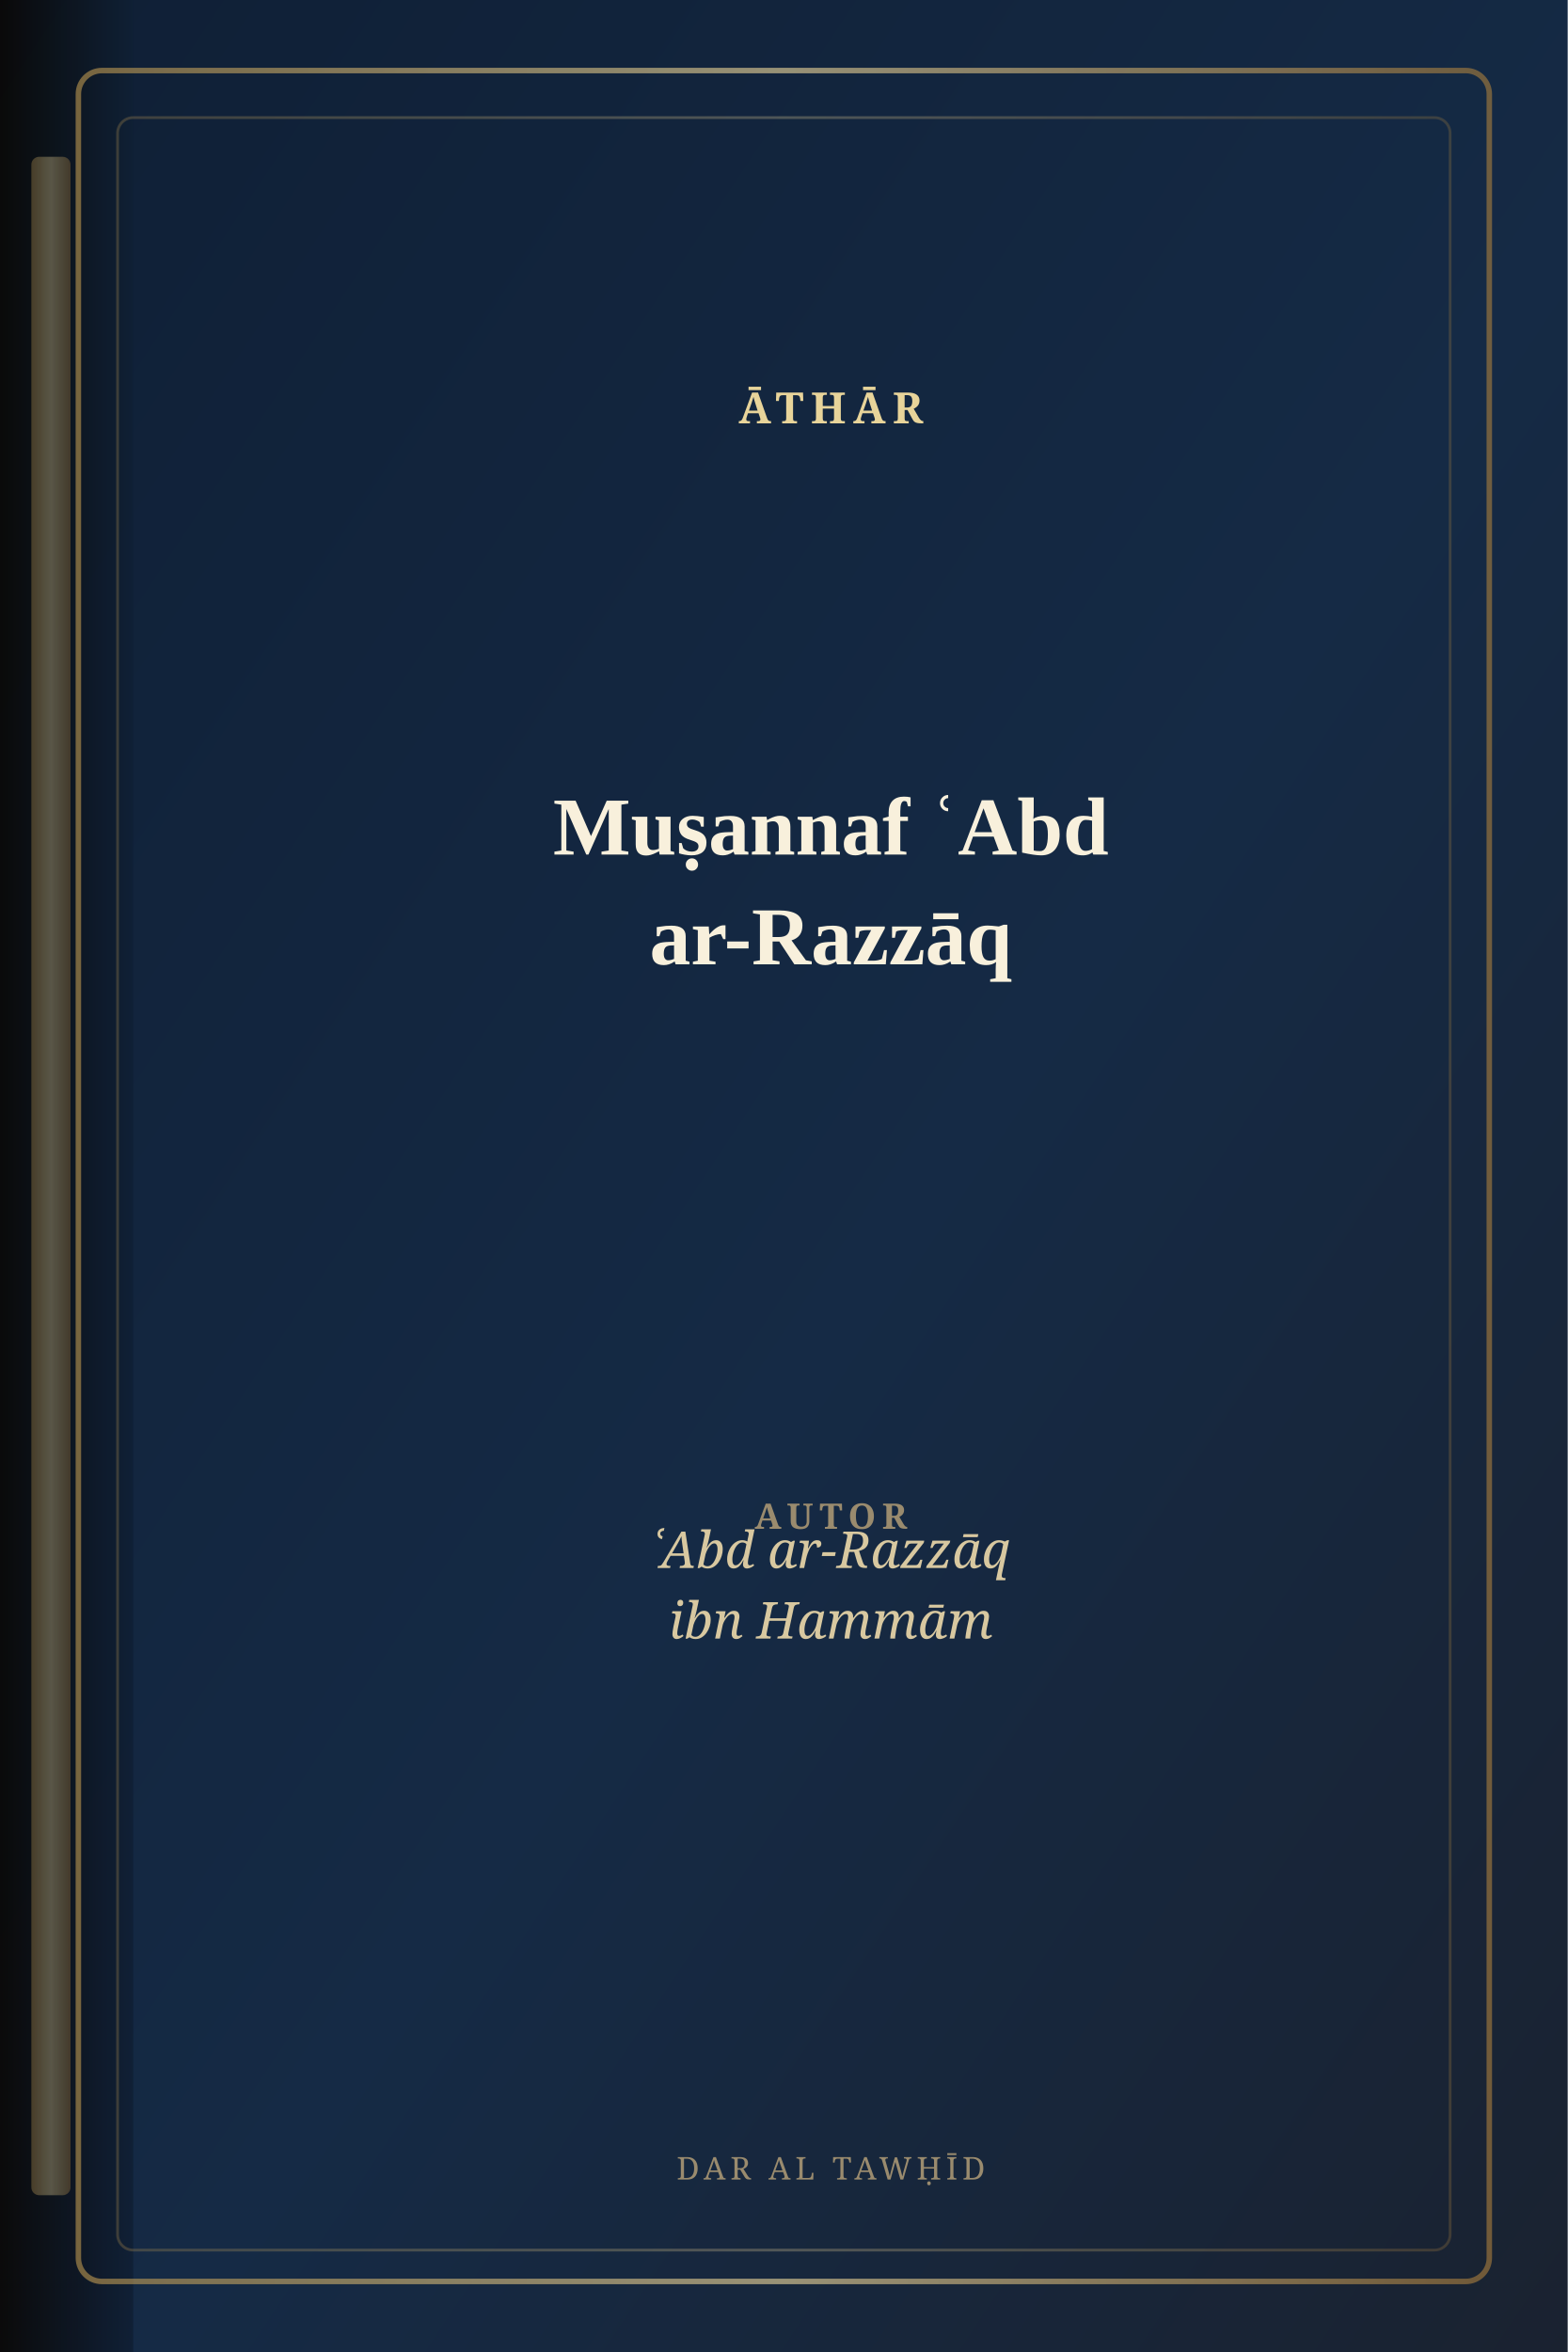
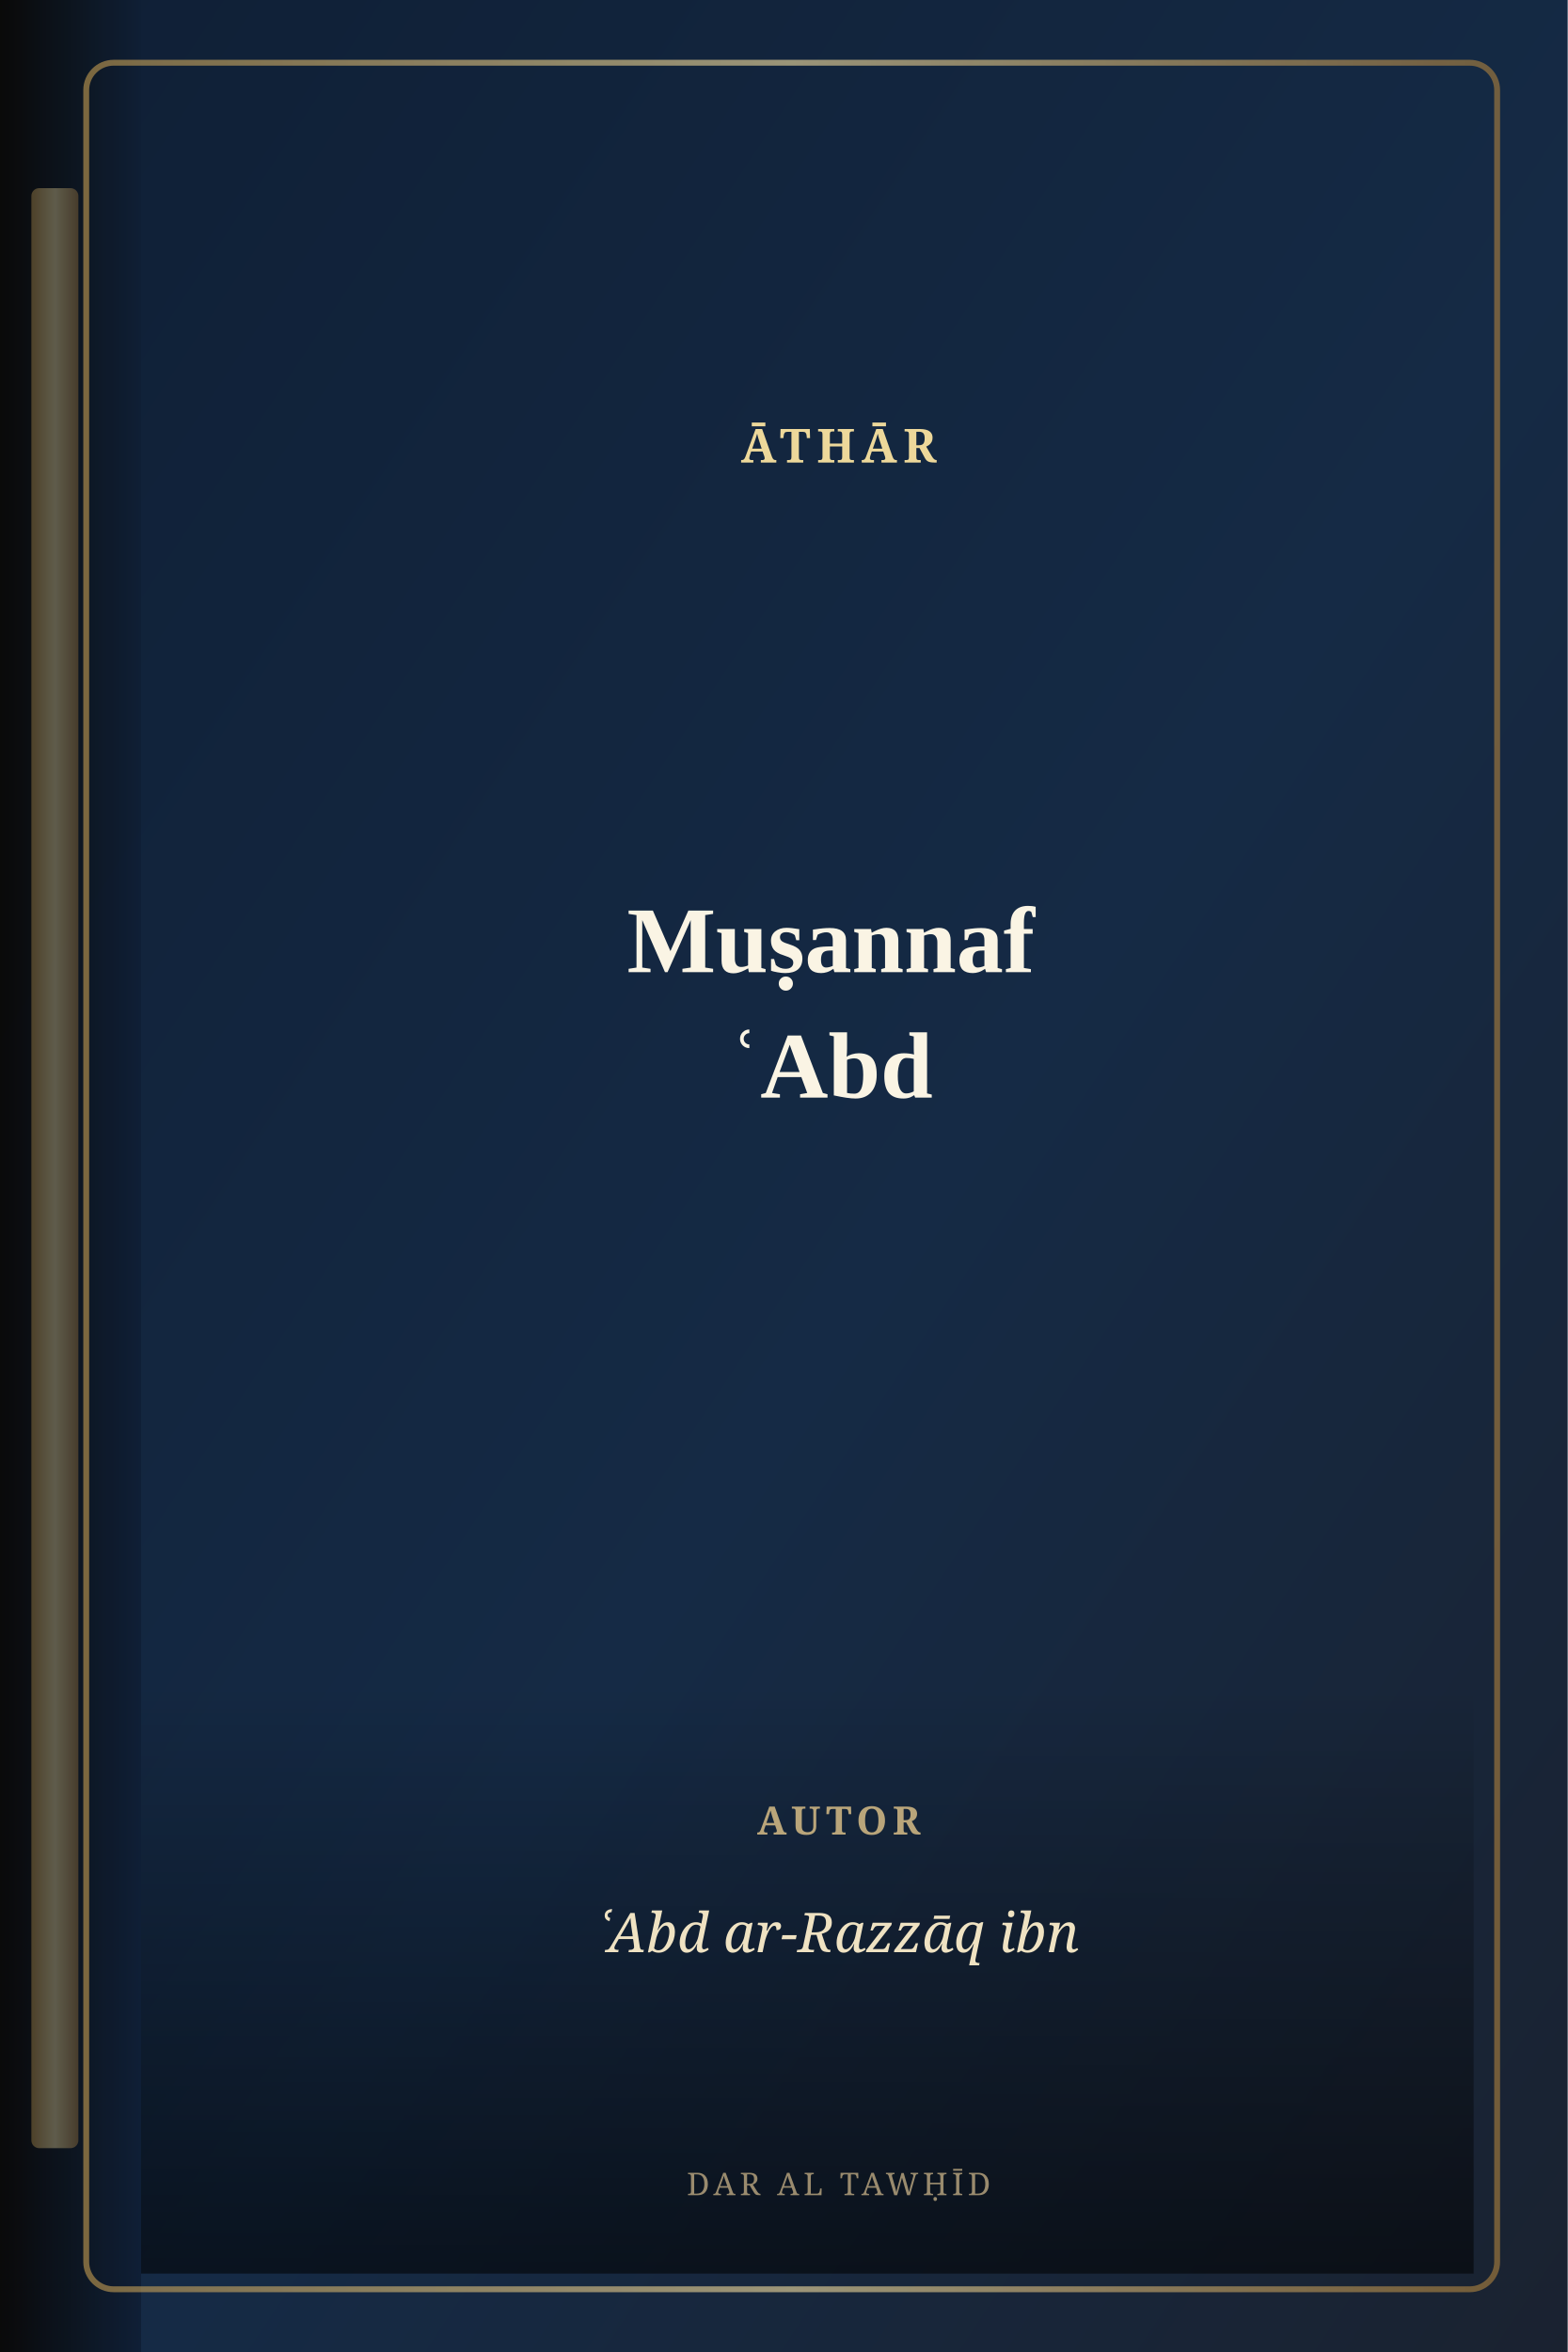
<svg xmlns="http://www.w3.org/2000/svg" viewBox="0 0 400 600" role="img" aria-label="Buchcover: Muṣannaf ʿAbd ar-Razzāq">
  <defs>
    <linearGradient id="bg" x1="0%" y1="0%" x2="100%" y2="100%">
      <stop offset="0%" stop-color="#0f1f35" />
      <stop offset="55%" stop-color="#152a45" />
      <stop offset="100%" stop-color="#1a2230" />
    </linearGradient>
    <linearGradient id="gold" x1="0%" y1="0%" x2="100%" y2="0%">
      <stop offset="0%" stop-color="#b8944f" />
      <stop offset="50%" stop-color="#e8d49a" />
      <stop offset="100%" stop-color="#a67c3d" />
    </linearGradient>
    <linearGradient id="spine" x1="0%" y1="0%" x2="100%" y2="0%">
      <stop offset="0%" stop-color="#0a0806" />
      <stop offset="100%" stop-color="#0f1f35" />
    </linearGradient>
+     <linearGradient id="shade" x1="0%" y1="100%" x2="0%" y2="0%">
+       <stop offset="0%" stop-color="rgba(0,0,0,.55)" />
+       <stop offset="100%" stop-color="rgba(0,0,0,0)" />
+     </linearGradient>
  </defs>
  <rect width="400" height="600" fill="url(#bg)" />
-   <rect x="0" y="0" width="34" height="600" fill="url(#spine)" opacity="0.92" />
-   <rect x="8" y="40" width="10" height="520" rx="2" fill="url(#gold)" opacity="0.35" />
-   <rect x="20" y="18" width="360" height="564" rx="6" fill="none" stroke="url(#gold)" stroke-width="1.4" opacity="0.62" />
-   <rect x="30" y="30" width="340" height="544" rx="4" fill="none" stroke="url(#gold)" stroke-width="0.7" opacity="0.28" />
-   <text x="212" y="108" text-anchor="middle" fill="#e8d49a" font-family="Georgia,serif" font-size="11" font-weight="700" letter-spacing="1.8">ĀTHĀR</text>
-   <line x1="78" y1="124" x2="346" y2="124" stroke="url(#gold)" stroke-width="0.9" opacity="0.48" />
-   <text x="212" y="218" text-anchor="middle" fill="#f8f0dc" font-family="Georgia,'Times New Roman',serif" font-size="21" font-weight="700">Muṣannaf ʿAbd</text>
-   <text x="212" y="246" text-anchor="middle" fill="#f8f0dc" font-family="Georgia,'Times New Roman',serif" font-size="21" font-weight="700">ar-Razzāq</text>
-   <line x1="78" y1="372" x2="346" y2="372" stroke="url(#gold)" stroke-width="0.7" opacity="0.38" />
-   <text x="212" y="390" text-anchor="middle" fill="#9a8b6e" font-family="Georgia,serif" font-size="9" font-weight="700" letter-spacing="1.6">AUTOR</text>
-   <text x="212" y="400" text-anchor="middle" fill="#d8c8a0" font-family="Georgia,serif" font-size="13" font-style="italic">ʿAbd ar-Razzāq</text>
-   <text x="212" y="418" text-anchor="middle" fill="#d8c8a0" font-family="Georgia,serif" font-size="13" font-style="italic">ibn Hammām</text>
-   <text x="212" y="556" text-anchor="middle" fill="#9a8b6e" font-family="Georgia,serif" font-size="8" letter-spacing="1.2">DAR AL TAWḤĪD</text>
+   <rect x="0" y="0" width="36" height="600" fill="url(#spine)" opacity="0.94" />
+   <rect x="8" y="48" width="12" height="500" rx="2" fill="url(#gold)" opacity="0.38" />
+   <rect x="22" y="16" width="360" height="568" rx="7" fill="none" stroke="url(#gold)" stroke-width="1.5" opacity="0.64" />
+   <text x="214" y="118" text-anchor="middle" fill="#edd89a" font-family="Georgia,serif" font-size="12" font-weight="700" letter-spacing="1.6">ĀTHĀR</text>
+   <line x1="72" y1="136" x2="356" y2="136" stroke="url(#gold)" stroke-width="0.9" opacity="0.5" />
+   <text x="212" y="248" text-anchor="middle" fill="#faf4e4" font-family="Georgia,'Times New Roman',serif" font-size="24" font-weight="700">Muṣannaf</text>
+   <text x="212" y="280" text-anchor="middle" fill="#faf4e4" font-family="Georgia,'Times New Roman',serif" font-size="24" font-weight="700">ʿAbd</text>
+   <rect x="36" y="430" width="340" height="150" fill="url(#shade)" />
+   <text x="214" y="468" text-anchor="middle" fill="#b9a57a" font-family="Georgia,serif" font-size="10" font-weight="700" letter-spacing="1.4">AUTOR</text>
+   <text x="214" y="498" text-anchor="middle" fill="#efe2c2" font-family="Georgia,serif" font-size="14" font-style="italic">ʿAbd ar-Razzāq ibn</text>
+   <text x="214" y="560" text-anchor="middle" fill="#9a8b6e" font-family="Georgia,serif" font-size="8" letter-spacing="1.1">DAR AL TAWḤĪD</text>
</svg>
